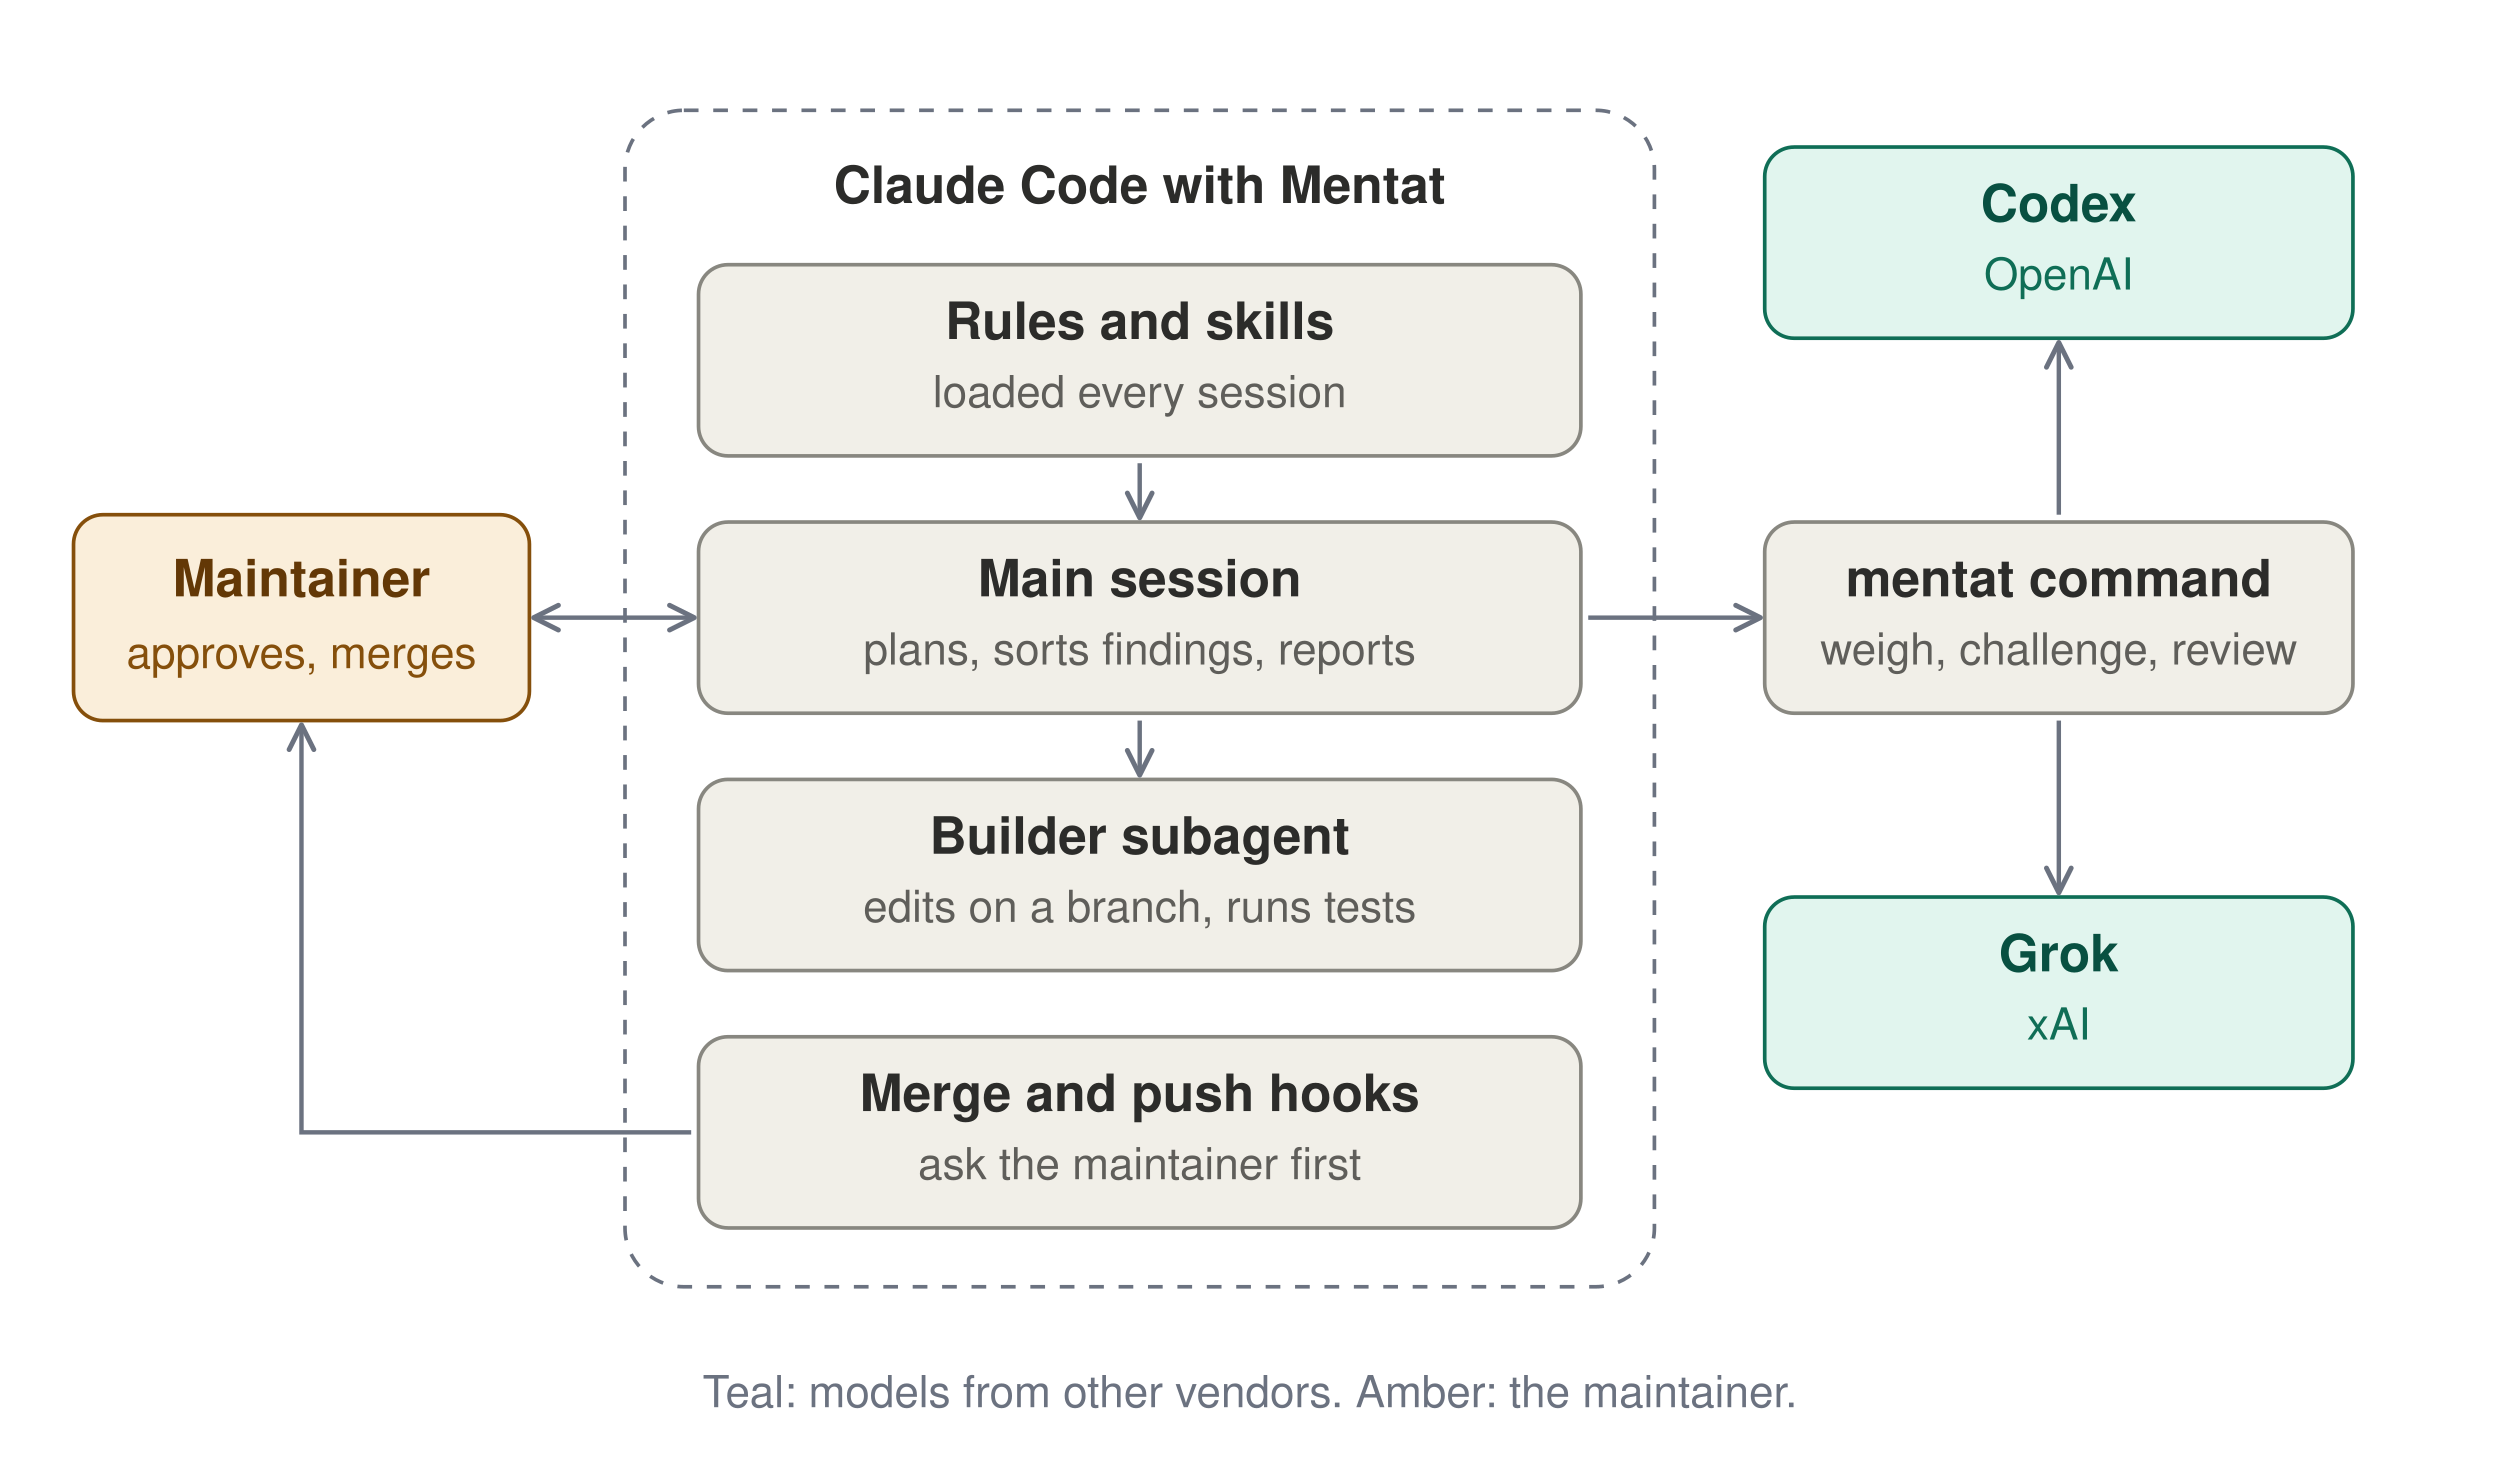
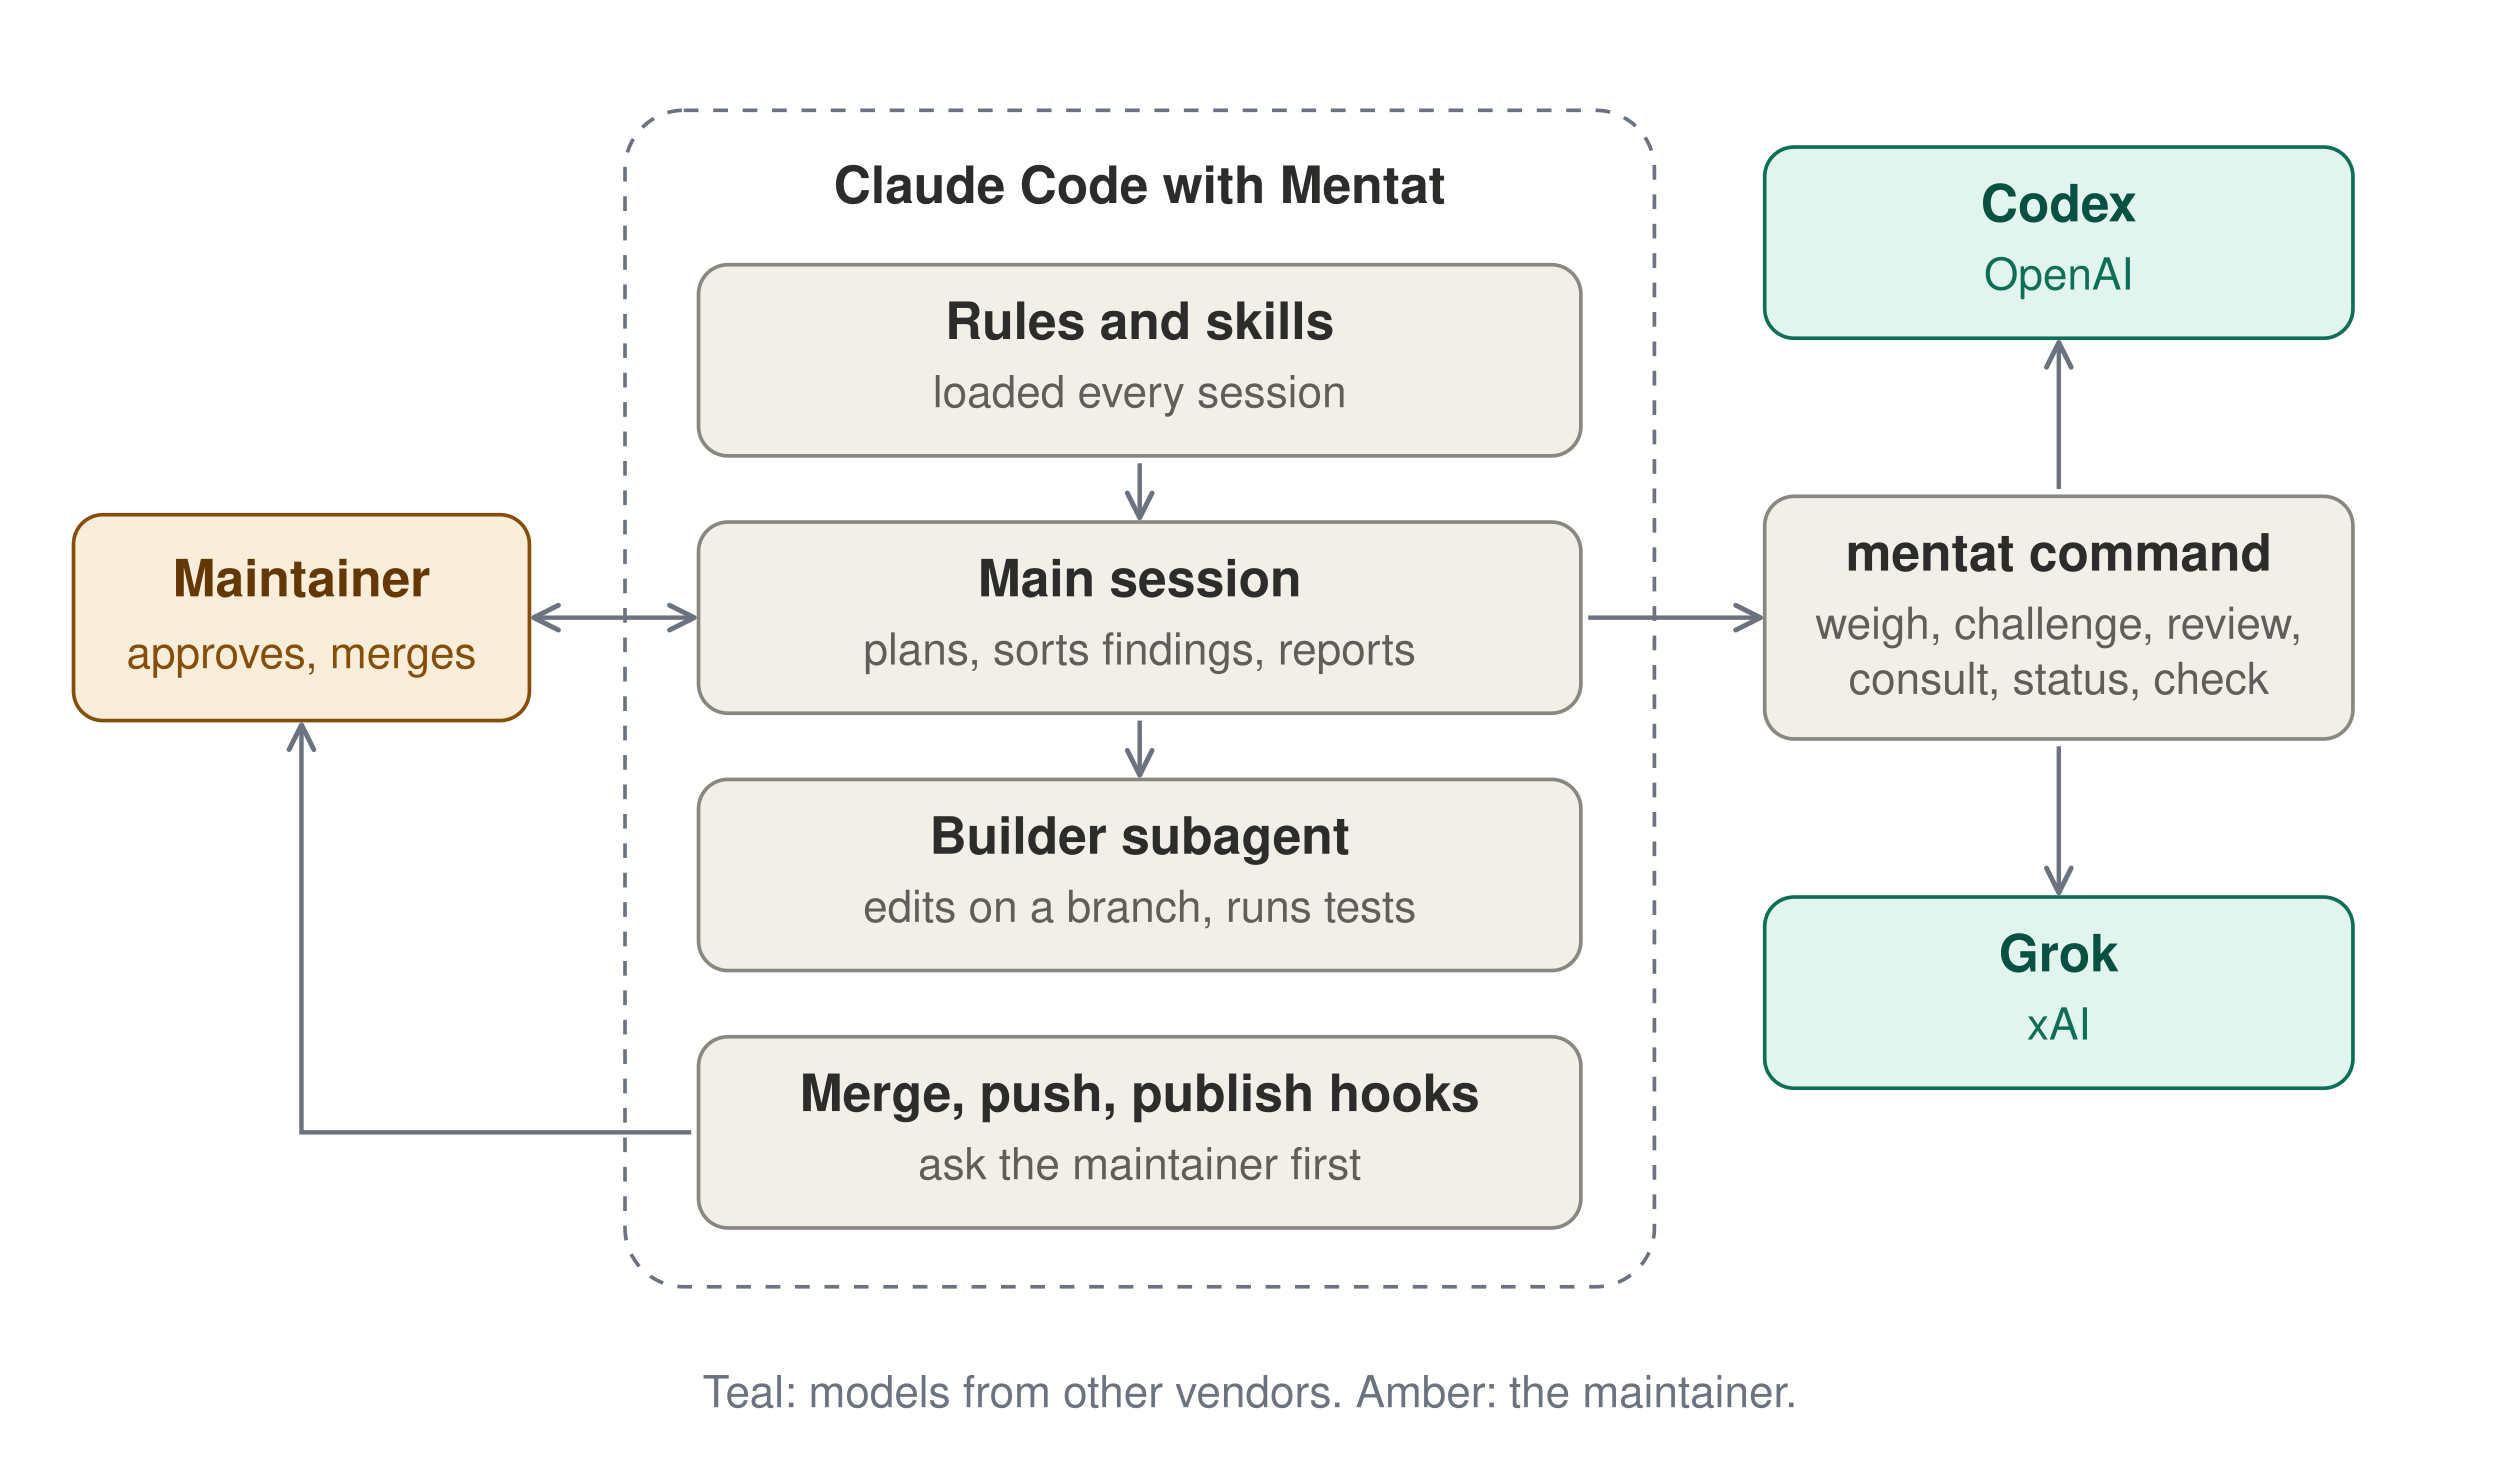
- <svg xmlns="http://www.w3.org/2000/svg" viewBox="0 0 680 400" width="680" height="400" role="img" aria-label="Inside Claude Code: rules and skills loaded every session, the main session, a builder subagent, and merge and push hooks that ask the maintainer first. The mentat command runs Codex (OpenAI) and Grok (xAI).">
+ <svg xmlns="http://www.w3.org/2000/svg" viewBox="0 0 680 400" width="680" height="400" role="img" aria-label="Inside Claude Code: rules and skills loaded every session, the main session, a builder subagent, and merge, push and publish hooks that ask the maintainer first. The mentat command has weigh, challenge, review, consult, status and check, and runs Codex (OpenAI) and Grok (xAI).">
  <style>
    .gb { fill: #F1EFE8; stroke: #888780; stroke-width: 1; }
    .gt { fill: #2C2C2A; }
    .gs { fill: #5F5E5A; }
    .tb { fill: #E1F5EE; stroke: #0F6E56; stroke-width: 1; }
    .tt { fill: #085041; }
    .ts { fill: #0F6E56; }
    .ab { fill: #FAEEDA; stroke: #854F0B; stroke-width: 1; }
    .at { fill: #633806; }
    .as { fill: #854F0B; }
    .l { stroke: #6b7280; stroke-width: 1.2; fill: none; }
    .lt { fill: #6b7280; }
    .dash { stroke: #6b7280; stroke-width: 1; fill: none; stroke-dasharray: 4 4; }
    .mk { stroke: #6b7280; }
    @media (prefers-color-scheme: dark) {
      .gb { fill: #2C2C2A; stroke: #888780; }
      .gt { fill: #F1EFE8; }
      .gs { fill: #B4B2A9; }
      .tb { fill: #085041; stroke: #5DCAA5; }
      .tt { fill: #E1F5EE; }
      .ts { fill: #9FE1CB; }
      .ab { fill: #633806; stroke: #FAC775; }
      .at { fill: #FAEEDA; }
      .as { fill: #FAC775; }
      .l { stroke: #9ca3af; }
      .lt { fill: #9ca3af; }
      .dash { stroke: #9ca3af; }
      .mk { stroke: #9ca3af; }
    }
  </style>
  <defs>
    <marker id="a" viewBox="0 0 10 10" refX="8" refY="5" markerWidth="7" markerHeight="7" orient="auto-start-reverse">
      <path class="mk" d="M 1 1 L 9 5 L 1 9" fill="none" stroke-width="1.6" stroke-linecap="round" stroke-linejoin="round" />
    </marker>
  </defs>
  <g font-family="ui-sans-serif, system-ui, -apple-system, 'Segoe UI', Helvetica, Arial, sans-serif" text-anchor="middle" dominant-baseline="central">
    <rect class="dash" x="170" y="30" width="280" height="320" rx="16" />
    <text class="gt" x="310" y="52" font-size="14" font-weight="600">Claude Code with Mentat</text>
    <rect class="gb" x="190" y="72" width="240" height="52" rx="8" />
    <text class="gt" x="310" y="89" font-size="14" font-weight="600">Rules and skills</text>
    <text class="gs" x="310" y="108" font-size="12" font-weight="400">loaded every session</text>
    <rect class="gb" x="190" y="142" width="240" height="52" rx="8" />
    <text class="gt" x="310" y="159" font-size="14" font-weight="600">Main session</text>
    <text class="gs" x="310" y="178" font-size="12" font-weight="400">plans, sorts findings, reports</text>
    <rect class="gb" x="190" y="212" width="240" height="52" rx="8" />
    <text class="gt" x="310" y="229" font-size="14" font-weight="600">Builder subagent</text>
    <text class="gs" x="310" y="248" font-size="12" font-weight="400">edits on a branch, runs tests</text>
    <rect class="gb" x="190" y="282" width="240" height="52" rx="8" />
-     <text class="gt" x="310" y="299" font-size="14" font-weight="600">Merge and push hooks</text>
+     <text class="gt" x="310" y="299" font-size="14" font-weight="600">Merge, push, publish hooks</text>
    <text class="gs" x="310" y="318" font-size="12" font-weight="400">ask the maintainer first</text>
    <path class="l" d="M 310 126 L 310 140" marker-end="url(#a)" />
    <path class="l" d="M 310 196 L 310 210" marker-end="url(#a)" />
    <rect class="ab" x="20" y="140" width="124" height="56" rx="8" />
    <text class="at" x="82" y="159" font-size="14" font-weight="600">Maintainer</text>
    <text class="as" x="82" y="179" font-size="12" font-weight="400">approves, merges</text>
    <path class="l" d="M 146 168 L 188 168" marker-start="url(#a)" marker-end="url(#a)" />
    <path class="l" d="M 188 308 L 82 308 L 82 198" marker-end="url(#a)" />
-     <rect class="gb" x="480" y="142" width="160" height="52" rx="8" />
-     <text class="gt" x="560" y="159" font-size="14" font-weight="600">mentat command</text>
-     <text class="gs" x="560" y="178" font-size="12" font-weight="400">weigh, challenge, review</text>
+     <rect class="gb" x="480" y="135" width="160" height="66" rx="8" />
+     <text class="gt" x="560" y="152" font-size="14" font-weight="600">mentat command</text>
+     <text class="gs" x="560" y="171" font-size="12" font-weight="400">weigh, challenge, review,</text>
+     <text class="gs" x="560" y="186" font-size="12" font-weight="400">consult, status, check</text>
    <path class="l" d="M 432 168 L 478 168" marker-end="url(#a)" />
    <rect class="tb" x="480" y="40" width="160" height="52" rx="8" />
    <text class="tt" x="560" y="57" font-size="14" font-weight="600">Codex</text>
    <text class="ts" x="560" y="76" font-size="12" font-weight="400">OpenAI</text>
    <rect class="tb" x="480" y="244" width="160" height="52" rx="8" />
    <text class="tt" x="560" y="261" font-size="14" font-weight="600">Grok</text>
    <text class="ts" x="560" y="280" font-size="12" font-weight="400">xAI</text>
-     <path class="l" d="M 560 140 L 560 94" marker-end="url(#a)" />
-     <path class="l" d="M 560 196 L 560 242" marker-end="url(#a)" />
+     <path class="l" d="M 560 133 L 560 94" marker-end="url(#a)" />
+     <path class="l" d="M 560 203 L 560 242" marker-end="url(#a)" />
    <text class="lt" x="340" y="380" font-size="12" font-weight="400">Teal: models from other vendors. Amber: the maintainer.</text>
  </g>
</svg>
